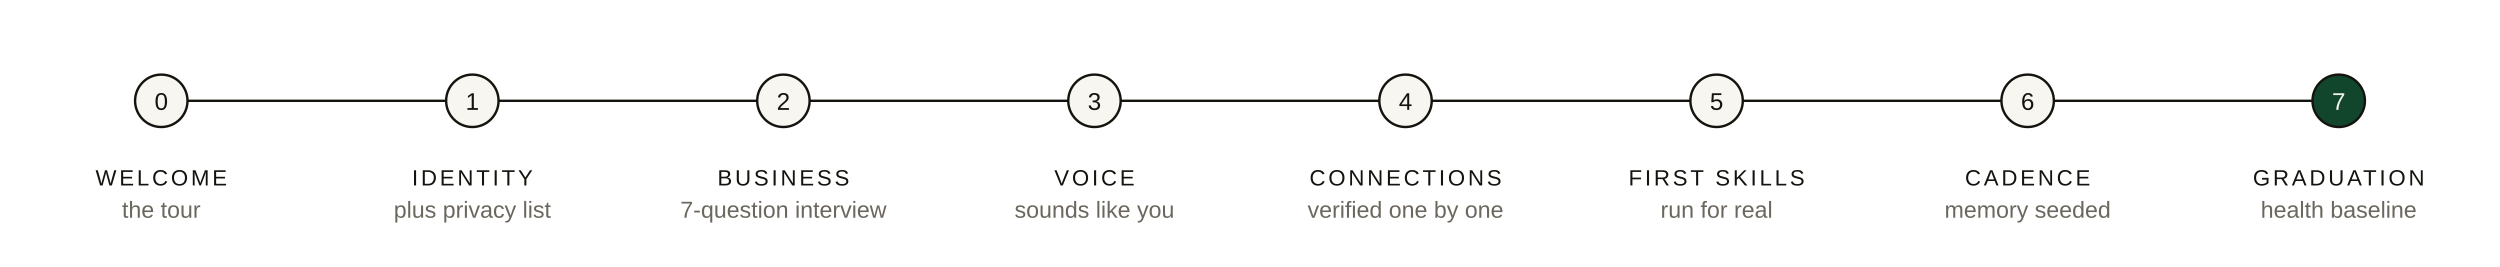
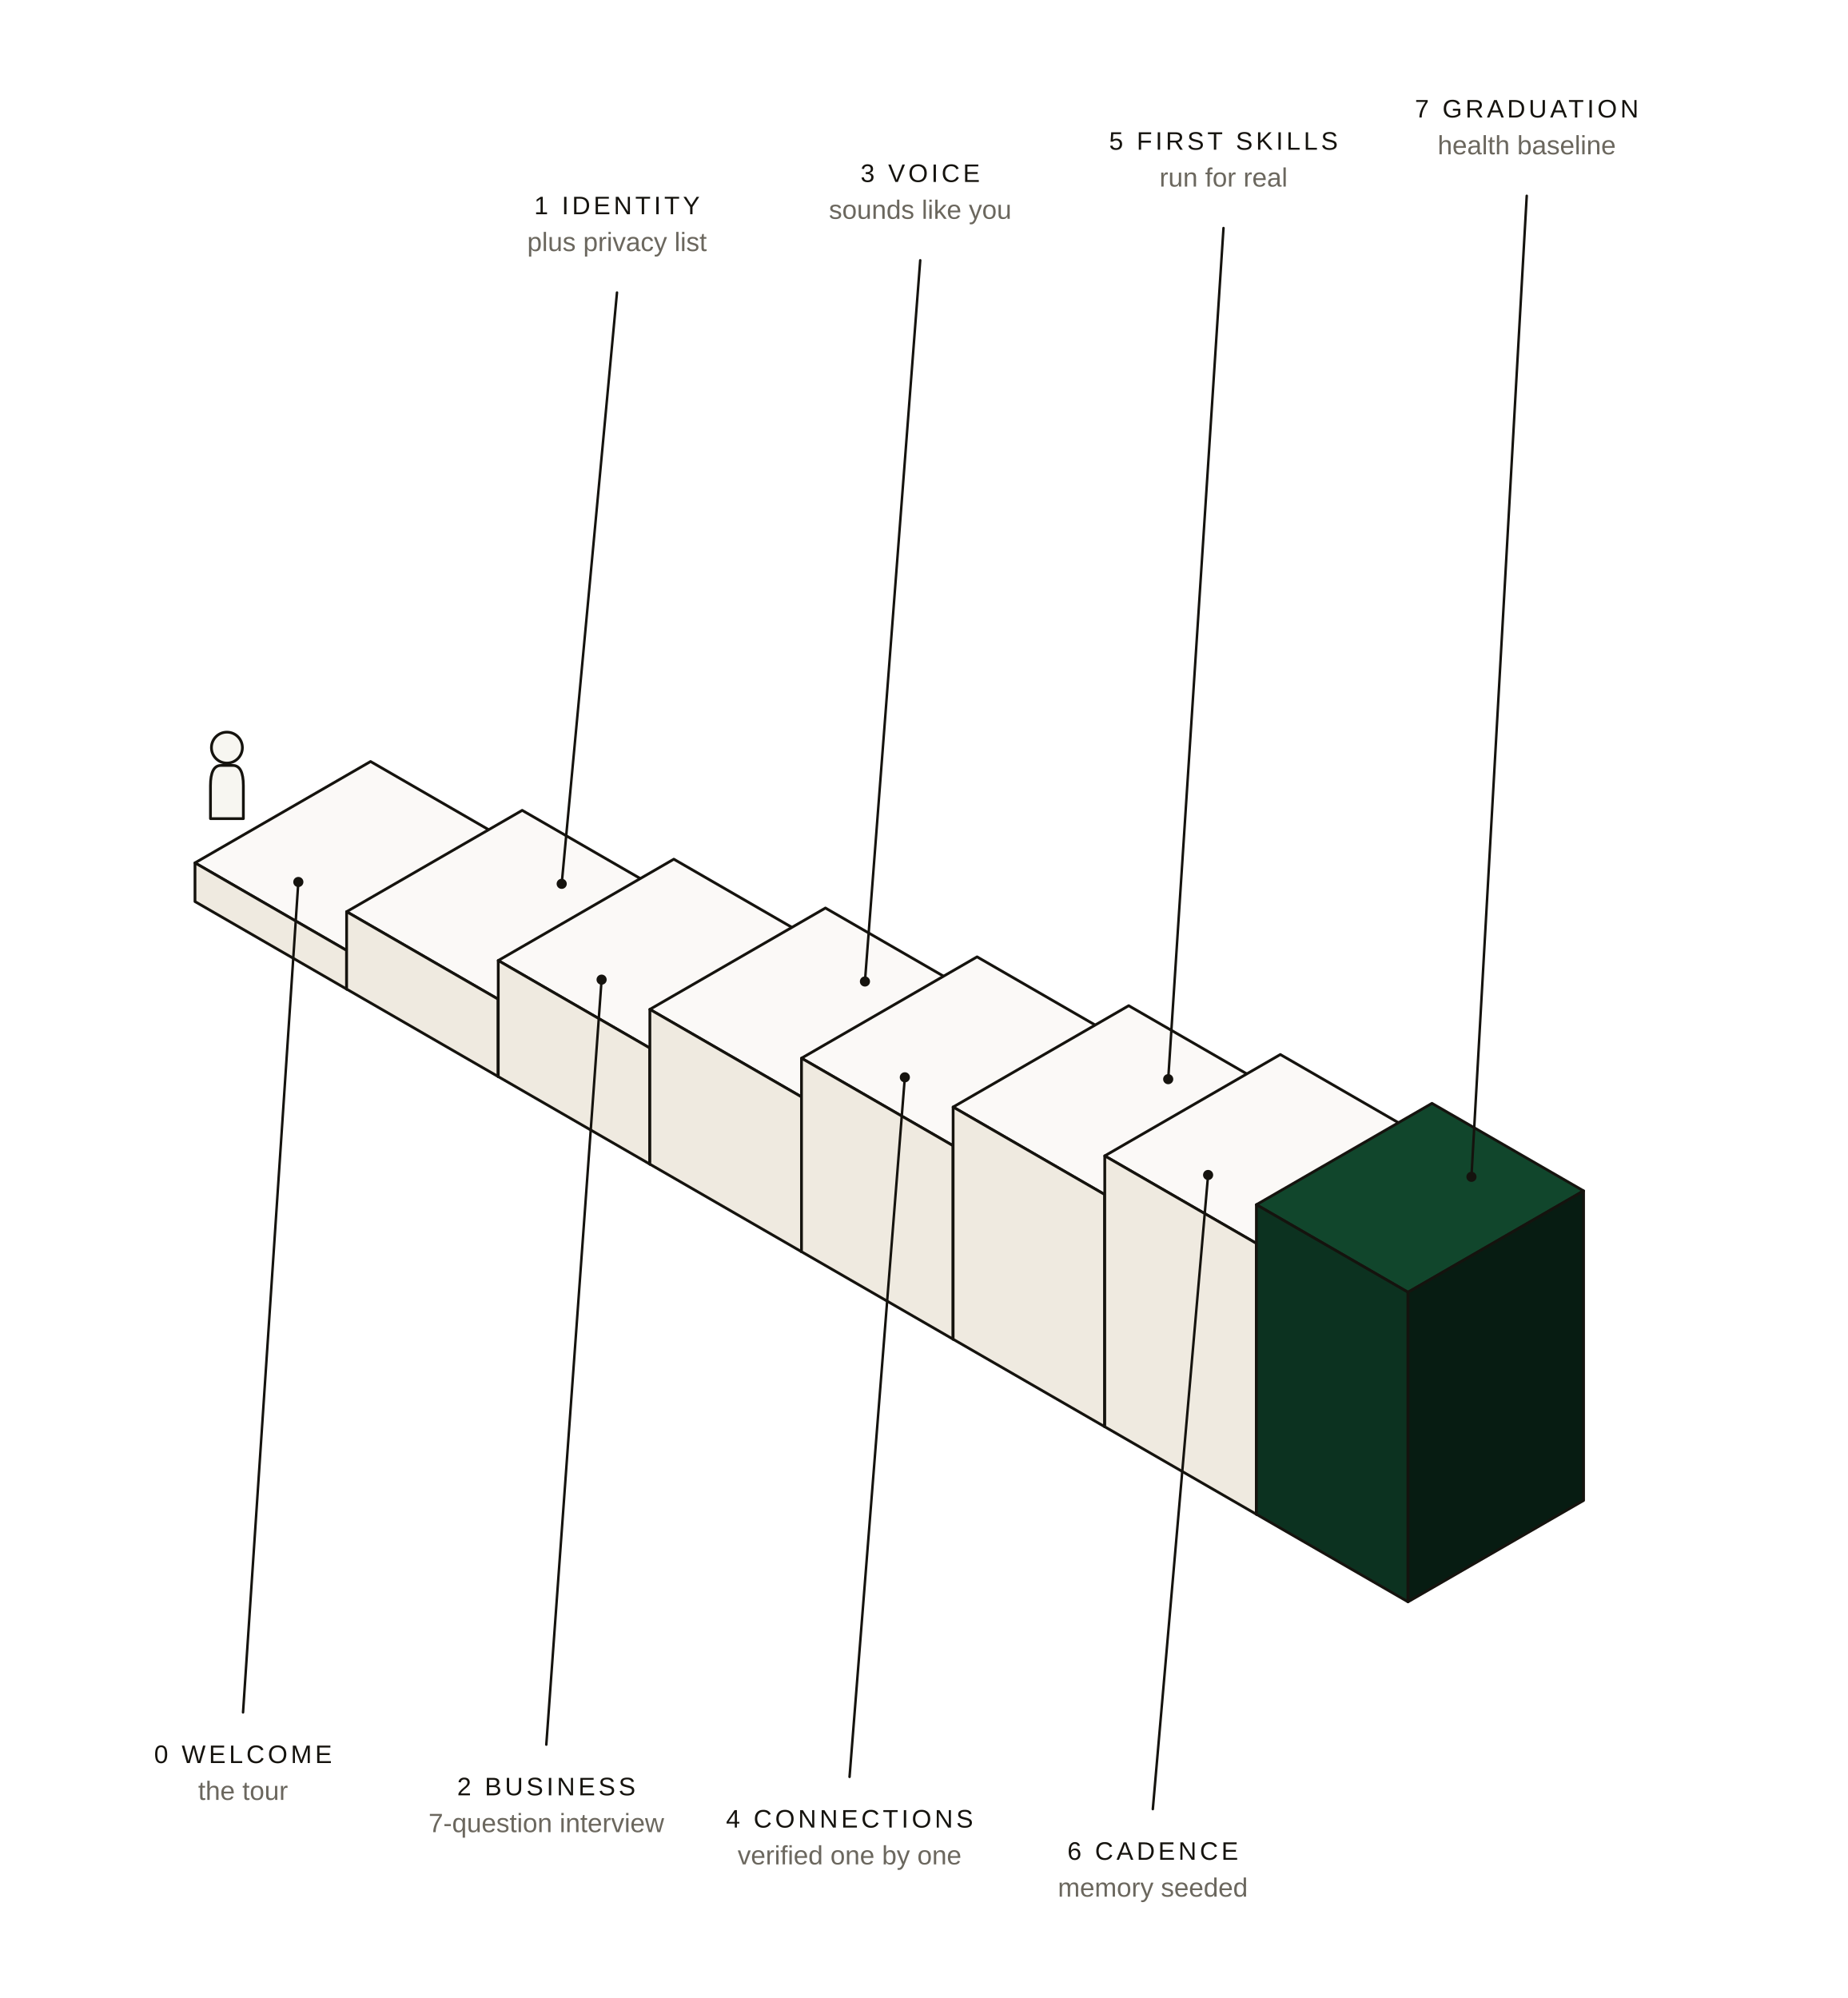
- <svg xmlns="http://www.w3.org/2000/svg" viewBox="-20 -20 1240 132" width="100%" role="img" aria-labelledby="onboarding-phases-t onboarding-phases-d" style="display:block;height:auto;max-width:100%" stroke-linejoin="round" stroke-linecap="round">
+ <svg xmlns="http://www.w3.org/2000/svg" viewBox="-160.85 -347.4 801.87 867.4" width="100%" role="img" aria-labelledby="onboarding-phases-t onboarding-phases-d" style="display:block;height:auto;max-width:100%" stroke-linejoin="round" stroke-linecap="round">
  <defs>
    <marker id="arrow" viewBox="0 0 10 10" refX="9" refY="5" markerWidth="8" markerHeight="8" orient="auto-start-reverse">
      <path d="M1,1 L9,5 L1,9" fill="none" stroke="#15130e" stroke-width="1.2" stroke-linejoin="round" />
    </marker>
    <marker id="arrow-accent" viewBox="0 0 10 10" refX="9" refY="5" markerWidth="8" markerHeight="8" orient="auto-start-reverse">
      <path d="M1,1 L9,5 L1,9" fill="none" stroke="#11462c" stroke-width="1.3" stroke-linejoin="round" />
    </marker>
  </defs>
-   <line x1="60" y1="30" x2="1140" y2="30" stroke="#15130e" stroke-width="1.2" />
-   <ellipse cx="60" cy="30" rx="13" ry="13" fill="#f7f6f1" stroke="#15130e" stroke-width="1.2" />
-   <text x="60" y="34.5" font-family="Switzer, 'SF Pro Text', 'Helvetica Neue', Arial, sans-serif" font-size="12" font-weight="500" fill="#15130e" text-anchor="middle">0</text>
-   <text x="60" y="72" font-family="Switzer, 'SF Pro Text', 'Helvetica Neue', Arial, sans-serif" font-size="11" font-weight="500" fill="#15130e" text-anchor="middle" letter-spacing="1.4">WELCOME</text>
-   <text x="60" y="88" font-family="Switzer, 'SF Pro Text', 'Helvetica Neue', Arial, sans-serif" font-size="11.5" font-weight="400" fill="#6b675e" text-anchor="middle">the tour</text>
-   <ellipse cx="214.286" cy="30" rx="13" ry="13" fill="#f7f6f1" stroke="#15130e" stroke-width="1.2" />
-   <text x="214.286" y="34.5" font-family="Switzer, 'SF Pro Text', 'Helvetica Neue', Arial, sans-serif" font-size="12" font-weight="500" fill="#15130e" text-anchor="middle">1</text>
-   <text x="214.286" y="72" font-family="Switzer, 'SF Pro Text', 'Helvetica Neue', Arial, sans-serif" font-size="11" font-weight="500" fill="#15130e" text-anchor="middle" letter-spacing="1.4">IDENTITY</text>
-   <text x="214.286" y="88" font-family="Switzer, 'SF Pro Text', 'Helvetica Neue', Arial, sans-serif" font-size="11.5" font-weight="400" fill="#6b675e" text-anchor="middle">plus privacy list</text>
-   <ellipse cx="368.571" cy="30" rx="13" ry="13" fill="#f7f6f1" stroke="#15130e" stroke-width="1.2" />
-   <text x="368.571" y="34.5" font-family="Switzer, 'SF Pro Text', 'Helvetica Neue', Arial, sans-serif" font-size="12" font-weight="500" fill="#15130e" text-anchor="middle">2</text>
-   <text x="368.571" y="72" font-family="Switzer, 'SF Pro Text', 'Helvetica Neue', Arial, sans-serif" font-size="11" font-weight="500" fill="#15130e" text-anchor="middle" letter-spacing="1.4">BUSINESS</text>
-   <text x="368.571" y="88" font-family="Switzer, 'SF Pro Text', 'Helvetica Neue', Arial, sans-serif" font-size="11.5" font-weight="400" fill="#6b675e" text-anchor="middle">7-question interview</text>
-   <ellipse cx="522.857" cy="30" rx="13" ry="13" fill="#f7f6f1" stroke="#15130e" stroke-width="1.2" />
-   <text x="522.857" y="34.5" font-family="Switzer, 'SF Pro Text', 'Helvetica Neue', Arial, sans-serif" font-size="12" font-weight="500" fill="#15130e" text-anchor="middle">3</text>
-   <text x="522.857" y="72" font-family="Switzer, 'SF Pro Text', 'Helvetica Neue', Arial, sans-serif" font-size="11" font-weight="500" fill="#15130e" text-anchor="middle" letter-spacing="1.4">VOICE</text>
-   <text x="522.857" y="88" font-family="Switzer, 'SF Pro Text', 'Helvetica Neue', Arial, sans-serif" font-size="11.5" font-weight="400" fill="#6b675e" text-anchor="middle">sounds like you</text>
-   <ellipse cx="677.143" cy="30" rx="13" ry="13" fill="#f7f6f1" stroke="#15130e" stroke-width="1.2" />
-   <text x="677.143" y="34.5" font-family="Switzer, 'SF Pro Text', 'Helvetica Neue', Arial, sans-serif" font-size="12" font-weight="500" fill="#15130e" text-anchor="middle">4</text>
-   <text x="677.143" y="72" font-family="Switzer, 'SF Pro Text', 'Helvetica Neue', Arial, sans-serif" font-size="11" font-weight="500" fill="#15130e" text-anchor="middle" letter-spacing="1.4">CONNECTIONS</text>
-   <text x="677.143" y="88" font-family="Switzer, 'SF Pro Text', 'Helvetica Neue', Arial, sans-serif" font-size="11.5" font-weight="400" fill="#6b675e" text-anchor="middle">verified one by one</text>
-   <ellipse cx="831.429" cy="30" rx="13" ry="13" fill="#f7f6f1" stroke="#15130e" stroke-width="1.2" />
-   <text x="831.429" y="34.5" font-family="Switzer, 'SF Pro Text', 'Helvetica Neue', Arial, sans-serif" font-size="12" font-weight="500" fill="#15130e" text-anchor="middle">5</text>
-   <text x="831.429" y="72" font-family="Switzer, 'SF Pro Text', 'Helvetica Neue', Arial, sans-serif" font-size="11" font-weight="500" fill="#15130e" text-anchor="middle" letter-spacing="1.4">FIRST SKILLS</text>
-   <text x="831.429" y="88" font-family="Switzer, 'SF Pro Text', 'Helvetica Neue', Arial, sans-serif" font-size="11.5" font-weight="400" fill="#6b675e" text-anchor="middle">run for real</text>
-   <ellipse cx="985.714" cy="30" rx="13" ry="13" fill="#f7f6f1" stroke="#15130e" stroke-width="1.2" />
-   <text x="985.714" y="34.5" font-family="Switzer, 'SF Pro Text', 'Helvetica Neue', Arial, sans-serif" font-size="12" font-weight="500" fill="#15130e" text-anchor="middle">6</text>
-   <text x="985.714" y="72" font-family="Switzer, 'SF Pro Text', 'Helvetica Neue', Arial, sans-serif" font-size="11" font-weight="500" fill="#15130e" text-anchor="middle" letter-spacing="1.4">CADENCE</text>
-   <text x="985.714" y="88" font-family="Switzer, 'SF Pro Text', 'Helvetica Neue', Arial, sans-serif" font-size="11.5" font-weight="400" fill="#6b675e" text-anchor="middle">memory seeded</text>
-   <ellipse cx="1140" cy="30" rx="13" ry="13" fill="#11462c" stroke="#15130e" stroke-width="1.2" />
-   <text x="1140" y="34.5" font-family="Switzer, 'SF Pro Text', 'Helvetica Neue', Arial, sans-serif" font-size="12" font-weight="500" fill="#f4f1ea" text-anchor="middle">7</text>
-   <text x="1140" y="72" font-family="Switzer, 'SF Pro Text', 'Helvetica Neue', Arial, sans-serif" font-size="11" font-weight="500" fill="#15130e" text-anchor="middle" letter-spacing="1.4">GRADUATION</text>
-   <text x="1140" y="88" font-family="Switzer, 'SF Pro Text', 'Helvetica Neue', Arial, sans-serif" font-size="11.5" font-weight="400" fill="#6b675e" text-anchor="middle">health baseline</text>
+   <path d="M-69.49,8 L-69.49,-6.32 Q-69.49,-15.1 -64.92,-15.1 L-59.78,-15.1 Q-55.21,-15.1 -55.21,-6.32 L-55.21,8 Z" fill="#f7f6f1" stroke="#15130e" stroke-width="1.2" />
+   <ellipse cx="-62.35" cy="-22.83" rx="6.72" ry="6.72" fill="#f7f6f1" stroke="#15130e" stroke-width="1.2" />
+   <polygon points="0,-16.8 65.82,21.2 -10.39,65.2 -76.21,27.2" fill="#fbf9f7" stroke="#15130e" stroke-width="1.2" />
+   <polygon points="-76.21,27.2 -10.39,65.2 -10.39,82 -76.21,44" fill="#efeae0" stroke="#15130e" stroke-width="1.2" />
+   <polygon points="65.82,21.2 -10.39,65.2 -10.39,82 65.82,38" fill="#e1dbcd" stroke="#15130e" stroke-width="1.2" />
+   <polygon points="65.82,4.4 131.64,42.4 55.43,86.4 -10.39,48.4" fill="#fbf9f7" stroke="#15130e" stroke-width="1.2" />
+   <polygon points="-10.39,48.4 55.43,86.4 55.43,120 -10.39,82" fill="#efeae0" stroke="#15130e" stroke-width="1.2" />
+   <polygon points="131.64,42.4 55.43,86.4 55.43,120 131.64,76" fill="#e1dbcd" stroke="#15130e" stroke-width="1.2" />
+   <polygon points="131.64,25.6 197.45,63.6 121.24,107.6 55.43,69.6" fill="#fbf9f7" stroke="#15130e" stroke-width="1.2" />
+   <polygon points="55.43,69.6 121.24,107.6 121.24,158 55.43,120" fill="#efeae0" stroke="#15130e" stroke-width="1.2" />
+   <polygon points="197.45,63.6 121.24,107.6 121.24,158 197.45,114" fill="#e1dbcd" stroke="#15130e" stroke-width="1.2" />
+   <polygon points="197.45,46.8 263.27,84.8 187.06,128.8 121.24,90.8" fill="#fbf9f7" stroke="#15130e" stroke-width="1.2" />
+   <polygon points="121.24,90.8 187.06,128.8 187.06,196 121.24,158" fill="#efeae0" stroke="#15130e" stroke-width="1.2" />
+   <polygon points="263.27,84.8 187.06,128.8 187.06,196 263.27,152" fill="#e1dbcd" stroke="#15130e" stroke-width="1.2" />
+   <polygon points="263.27,68 329.09,106 252.88,150 187.06,112" fill="#fbf9f7" stroke="#15130e" stroke-width="1.2" />
+   <polygon points="187.06,112 252.88,150 252.88,234 187.06,196" fill="#efeae0" stroke="#15130e" stroke-width="1.2" />
+   <polygon points="329.09,106 252.88,150 252.88,234 329.09,190" fill="#e1dbcd" stroke="#15130e" stroke-width="1.2" />
+   <polygon points="329.09,89.2 394.91,127.2 318.7,171.2 252.88,133.2" fill="#fbf9f7" stroke="#15130e" stroke-width="1.2" />
+   <polygon points="252.88,133.2 318.7,171.2 318.7,272 252.88,234" fill="#efeae0" stroke="#15130e" stroke-width="1.2" />
+   <polygon points="394.91,127.2 318.7,171.2 318.7,272 394.91,228" fill="#e1dbcd" stroke="#15130e" stroke-width="1.2" />
+   <polygon points="394.91,110.4 460.73,148.4 384.52,192.4 318.7,154.4" fill="#fbf9f7" stroke="#15130e" stroke-width="1.2" />
+   <polygon points="318.7,154.4 384.52,192.4 384.52,310 318.7,272" fill="#efeae0" stroke="#15130e" stroke-width="1.2" />
+   <polygon points="460.73,148.4 384.52,192.4 384.52,310 460.73,266" fill="#e1dbcd" stroke="#15130e" stroke-width="1.2" />
+   <polygon points="460.73,131.6 526.54,169.6 450.33,213.6 384.52,175.6" fill="#11462c" stroke="#15130e" stroke-width="1.2" />
+   <polygon points="384.52,175.6 450.33,213.6 450.33,348 384.52,310" fill="#0c3220" stroke="#15130e" stroke-width="1.2" />
+   <polygon points="526.54,169.6 450.33,213.6 450.33,348 526.54,304" fill="#071c12" stroke="#15130e" stroke-width="1.2" />
+   <line x1="-31.35" y1="35.5" x2="-55.35" y2="396" stroke="#15130e" stroke-width="1.08" />
+   <ellipse cx="-31.35" cy="35.5" rx="2.2" ry="2.2" fill="#15130e" stroke="none" stroke-width="1.2" />
+   <text x="-55.35" y="418" font-family="Switzer, 'SF Pro Text', 'Helvetica Neue', Arial, sans-serif" font-size="11" font-weight="500" fill="#15130e" text-anchor="middle" letter-spacing="1.4">0  WELCOME</text>
+   <text x="-55.35" y="434" font-family="Switzer, 'SF Pro Text', 'Helvetica Neue', Arial, sans-serif" font-size="11.5" font-weight="400" fill="#6b675e" text-anchor="middle">the tour</text>
+   <line x1="82.97" y1="36.3" x2="106.97" y2="-220.4" stroke="#15130e" stroke-width="1.08" />
+   <ellipse cx="82.97" cy="36.3" rx="2.2" ry="2.2" fill="#15130e" stroke="none" stroke-width="1.2" />
+   <text x="106.97" y="-254.4" font-family="Switzer, 'SF Pro Text', 'Helvetica Neue', Arial, sans-serif" font-size="11" font-weight="500" fill="#15130e" text-anchor="middle" letter-spacing="1.4">1  IDENTITY</text>
+   <text x="106.97" y="-238.4" font-family="Switzer, 'SF Pro Text', 'Helvetica Neue', Arial, sans-serif" font-size="11.5" font-weight="400" fill="#6b675e" text-anchor="middle">plus privacy list</text>
+   <line x1="100.29" y1="77.9" x2="76.29" y2="410" stroke="#15130e" stroke-width="1.08" />
+   <ellipse cx="100.29" cy="77.9" rx="2.2" ry="2.2" fill="#15130e" stroke="none" stroke-width="1.2" />
+   <text x="76.29" y="432" font-family="Switzer, 'SF Pro Text', 'Helvetica Neue', Arial, sans-serif" font-size="11" font-weight="500" fill="#15130e" text-anchor="middle" letter-spacing="1.4">2  BUSINESS</text>
+   <text x="76.29" y="448" font-family="Switzer, 'SF Pro Text', 'Helvetica Neue', Arial, sans-serif" font-size="11.5" font-weight="400" fill="#6b675e" text-anchor="middle">7-question interview</text>
+   <line x1="214.6" y1="78.7" x2="238.6" y2="-234.4" stroke="#15130e" stroke-width="1.08" />
+   <ellipse cx="214.6" cy="78.7" rx="2.2" ry="2.2" fill="#15130e" stroke="none" stroke-width="1.2" />
+   <text x="238.6" y="-268.4" font-family="Switzer, 'SF Pro Text', 'Helvetica Neue', Arial, sans-serif" font-size="11" font-weight="500" fill="#15130e" text-anchor="middle" letter-spacing="1.4">3  VOICE</text>
+   <text x="238.6" y="-252.4" font-family="Switzer, 'SF Pro Text', 'Helvetica Neue', Arial, sans-serif" font-size="11.5" font-weight="400" fill="#6b675e" text-anchor="middle">sounds like you</text>
+   <line x1="231.92" y1="120.3" x2="207.92" y2="424" stroke="#15130e" stroke-width="1.08" />
+   <ellipse cx="231.92" cy="120.3" rx="2.2" ry="2.2" fill="#15130e" stroke="none" stroke-width="1.2" />
+   <text x="207.92" y="446" font-family="Switzer, 'SF Pro Text', 'Helvetica Neue', Arial, sans-serif" font-size="11" font-weight="500" fill="#15130e" text-anchor="middle" letter-spacing="1.4">4  CONNECTIONS</text>
+   <text x="207.92" y="462" font-family="Switzer, 'SF Pro Text', 'Helvetica Neue', Arial, sans-serif" font-size="11.5" font-weight="400" fill="#6b675e" text-anchor="middle">verified one by one</text>
+   <line x1="346.24" y1="121.1" x2="370.24" y2="-248.4" stroke="#15130e" stroke-width="1.08" />
+   <ellipse cx="346.24" cy="121.1" rx="2.2" ry="2.2" fill="#15130e" stroke="none" stroke-width="1.2" />
+   <text x="370.24" y="-282.4" font-family="Switzer, 'SF Pro Text', 'Helvetica Neue', Arial, sans-serif" font-size="11" font-weight="500" fill="#15130e" text-anchor="middle" letter-spacing="1.4">5  FIRST SKILLS</text>
+   <text x="370.24" y="-266.4" font-family="Switzer, 'SF Pro Text', 'Helvetica Neue', Arial, sans-serif" font-size="11.5" font-weight="400" fill="#6b675e" text-anchor="middle">run for real</text>
+   <line x1="363.56" y1="162.7" x2="339.56" y2="438" stroke="#15130e" stroke-width="1.08" />
+   <ellipse cx="363.56" cy="162.7" rx="2.2" ry="2.2" fill="#15130e" stroke="none" stroke-width="1.2" />
+   <text x="339.56" y="460" font-family="Switzer, 'SF Pro Text', 'Helvetica Neue', Arial, sans-serif" font-size="11" font-weight="500" fill="#15130e" text-anchor="middle" letter-spacing="1.4">6  CADENCE</text>
+   <text x="339.56" y="476" font-family="Switzer, 'SF Pro Text', 'Helvetica Neue', Arial, sans-serif" font-size="11.5" font-weight="400" fill="#6b675e" text-anchor="middle">memory seeded</text>
+   <line x1="477.87" y1="163.5" x2="501.87" y2="-262.4" stroke="#15130e" stroke-width="1.08" />
+   <ellipse cx="477.87" cy="163.5" rx="2.2" ry="2.2" fill="#15130e" stroke="none" stroke-width="1.2" />
+   <text x="501.87" y="-296.4" font-family="Switzer, 'SF Pro Text', 'Helvetica Neue', Arial, sans-serif" font-size="11" font-weight="500" fill="#15130e" text-anchor="middle" letter-spacing="1.4">7  GRADUATION</text>
+   <text x="501.87" y="-280.4" font-family="Switzer, 'SF Pro Text', 'Helvetica Neue', Arial, sans-serif" font-size="11.5" font-weight="400" fill="#6b675e" text-anchor="middle">health baseline</text>
</svg>
